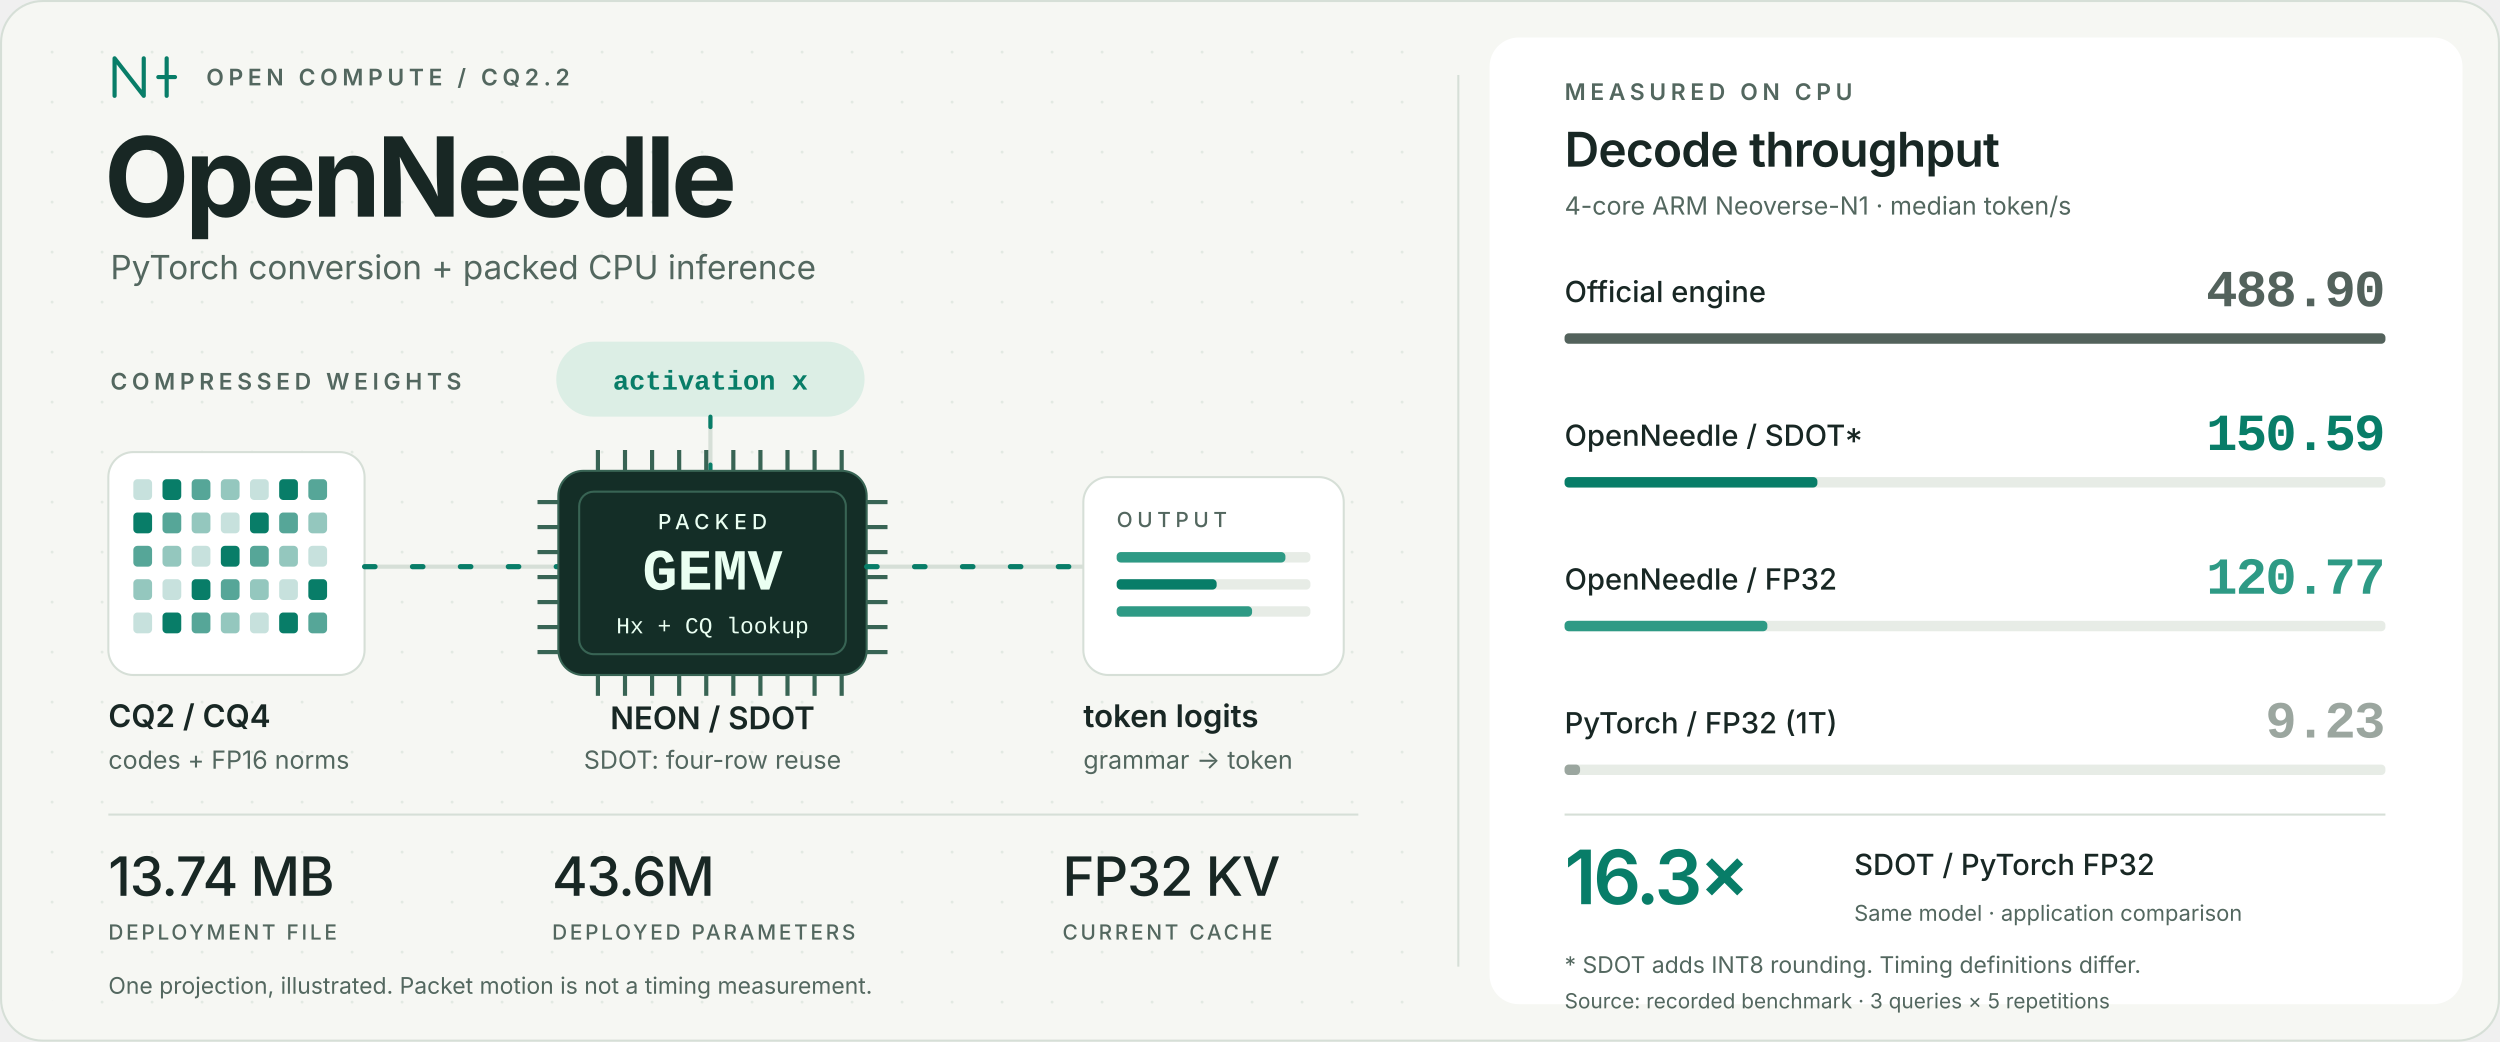
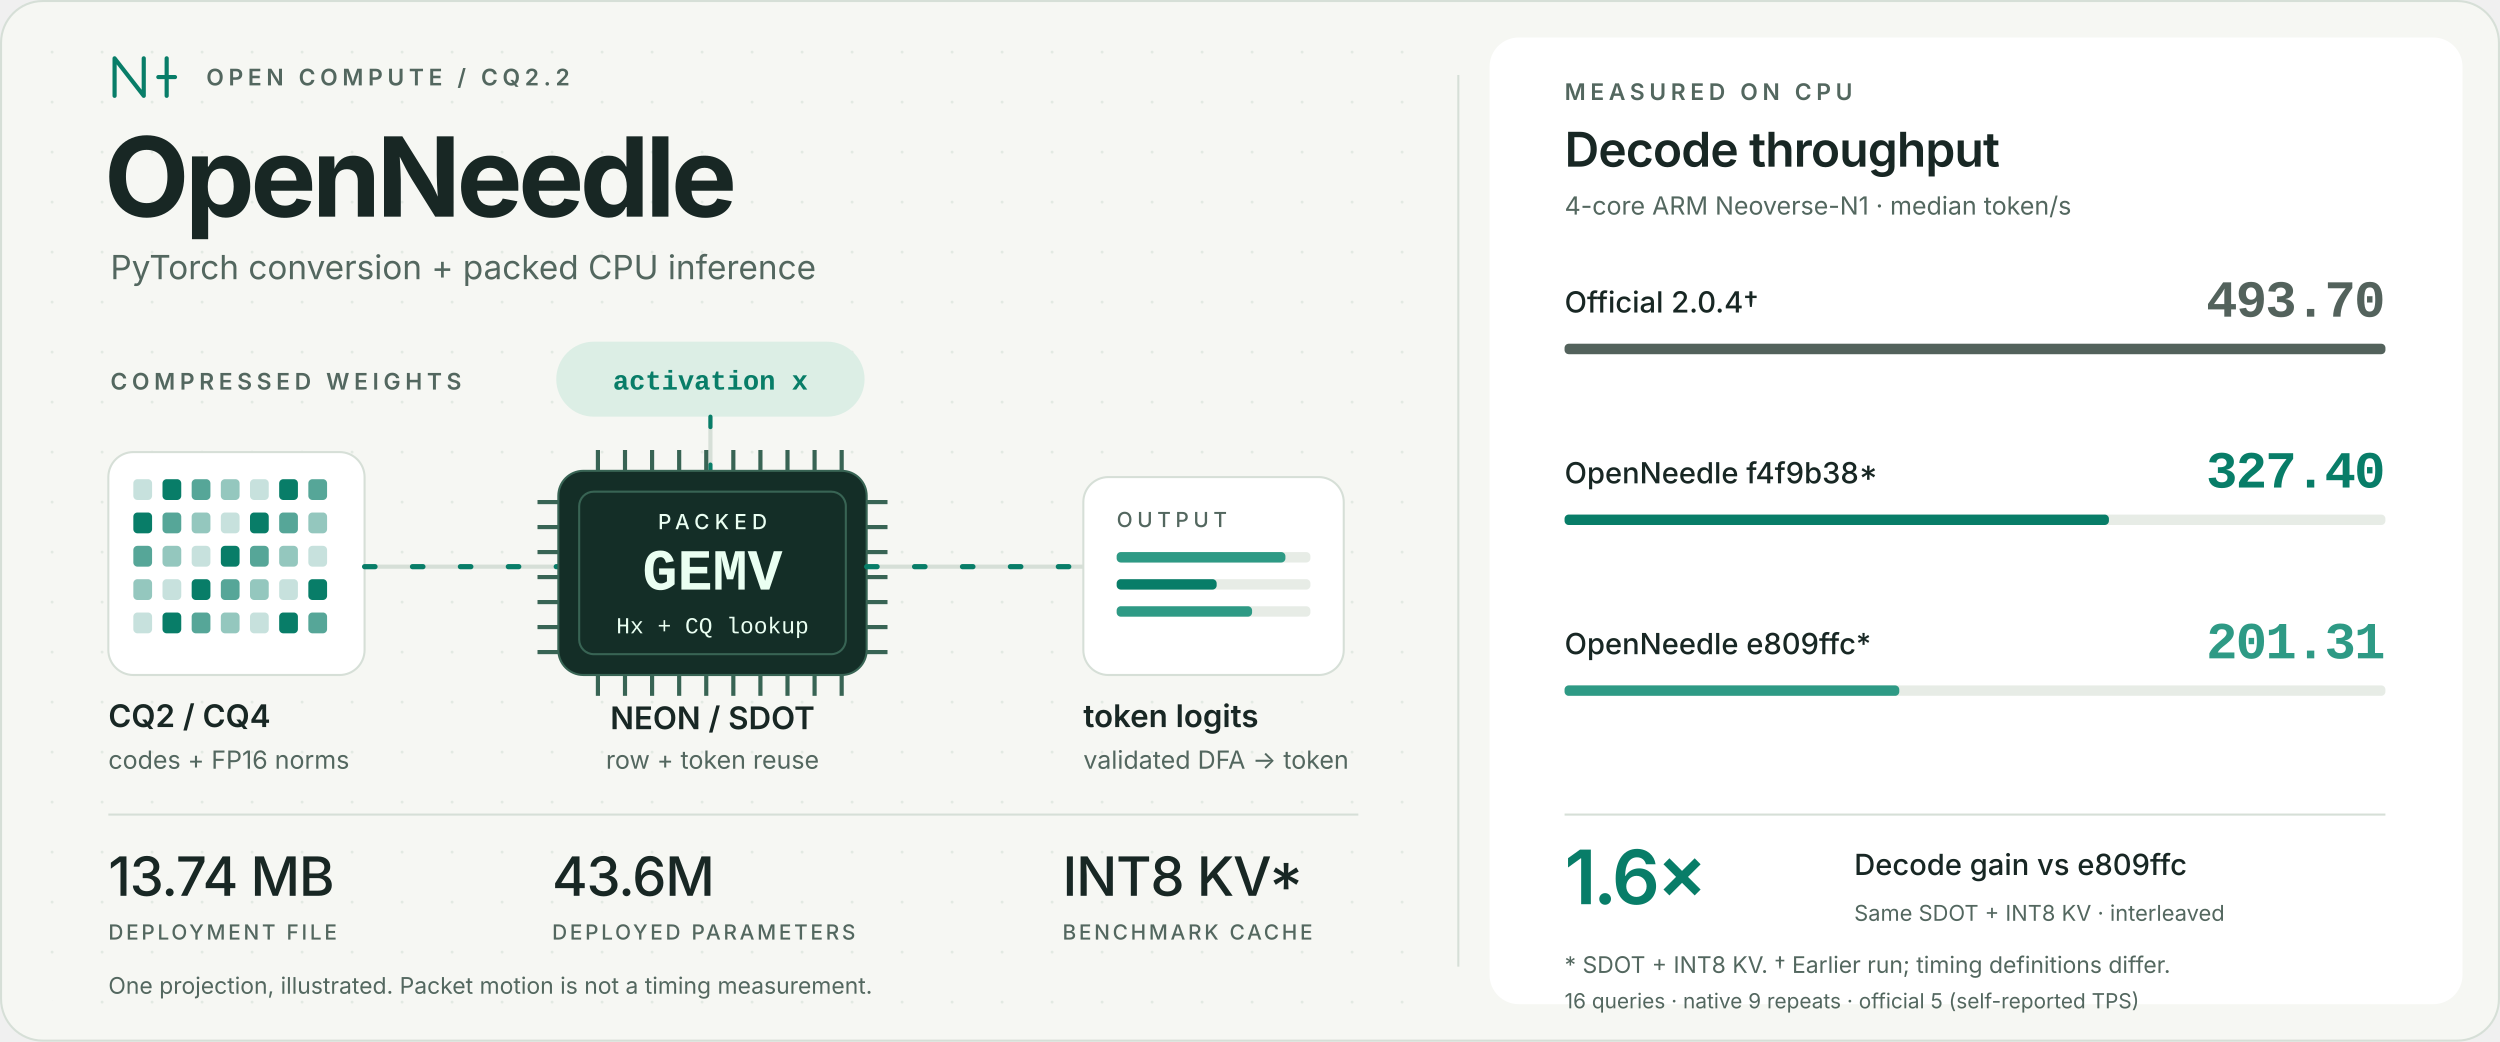
<svg xmlns="http://www.w3.org/2000/svg" width="1200" height="500" viewBox="0 0 1200 500" role="img" aria-labelledby="title desc">
  <style>text{font-family:Inter,"Segoe UI",Arial,sans-serif}.mono{font-family:"SFMono-Regular",Consolas,"Liberation Mono",monospace}.overline{letter-spacing:2.2px}.flow{stroke-dasharray:5 18;stroke-linecap:round;animation:travel 2.6s linear infinite}.phase2{animation-delay:-1.3s}.phase3{animation-duration:1.8s}.spark{animation:shimmer 3.4s ease-in-out infinite}.spark2{animation-delay:-1.7s}@keyframes travel{to{stroke-dashoffset:-92}}@keyframes shimmer{0%,100%{opacity:.38}50%{opacity:1}}@media(prefers-reduced-motion:reduce){.flow,.spark{animation:none!important}.flow{stroke-dasharray:5 18;opacity:.7}}.flow,.spark{animation:none!important}</style>
  <defs>
    <pattern id="grid" width="24" height="24" patternUnits="userSpaceOnUse">
      <circle cx="1" cy="1" r=".7" fill="#c9d8ce" />
    </pattern>
  </defs>
  <rect x="0.5" y="0.5" width="1199" height="499" rx="20" fill="#f6f7f3" stroke="#d6dfd7" />
  <rect x="18" y="18" width="676" height="464" rx="14" fill="url(#grid)" opacity=".42" />
  <rect x="715" y="18" width="467" height="464" rx="14" fill="#ffffff" />
  <path d="M700 36V464" fill="none" stroke="#d6dfd7" stroke-width="1" />
  <path d="M55 46V28L69 46V28M80 28V46M76 37H84" fill="none" stroke="#087d68" stroke-width="2" stroke-linecap="round" stroke-linejoin="round" />
  <text x="99" y="41" fill="#53675f" font-size="11" font-weight="600" class="overline">OPEN COMPUTE / CQ2.2</text>
  <text x="50" y="104" fill="#182724" font-size="53" font-weight="650" letter-spacing="-2">OpenNeedle</text>
  <text x="53" y="134" fill="#53675f" font-size="16" font-weight="400">PyTorch conversion + packed CPU inference</text>
  <text x="53" y="187" fill="#53675f" font-size="11" font-weight="600" class="overline">COMPRESSED WEIGHTS</text>
  <rect x="267" y="164" width="148" height="36" rx="18" fill="#dceee5" />
  <text x="341" y="187" fill="#087d68" font-size="13" font-weight="550" text-anchor="middle" class="mono">activation x</text>
  <path d="M341 200V226" fill="none" stroke="#d6dfd7" stroke-width="2" />
  <path d="M341 200V226" fill="none" stroke="#087d68" stroke-width="2" class="flow phase3" />
  <rect x="52" y="217" width="123" height="107" rx="12" fill="#ffffff" stroke="#d6dfd7" />
  <rect x="64" y="230" width="9" height="10" rx="2" fill="#087d68" opacity="0.23" />
  <rect x="78" y="230" width="9" height="10" rx="2" fill="#087d68" opacity="1" />
  <rect x="92" y="230" width="9" height="10" rx="2" fill="#087d68" opacity="0.68" />
  <rect x="106" y="230" width="9" height="10" rx="2" fill="#087d68" opacity="0.43" />
  <rect x="120" y="230" width="9" height="10" rx="2" fill="#087d68" opacity="0.23" />
  <rect x="134" y="230" width="9" height="10" rx="2" fill="#087d68" opacity="1" />
  <rect x="148" y="230" width="9" height="10" rx="2" fill="#087d68" opacity="0.68" />
  <rect x="64" y="246" width="9" height="10" rx="2" fill="#087d68" opacity="1" />
  <rect x="78" y="246" width="9" height="10" rx="2" fill="#087d68" opacity="0.68" />
  <rect x="92" y="246" width="9" height="10" rx="2" fill="#087d68" opacity="0.43" />
  <rect x="106" y="246" width="9" height="10" rx="2" fill="#087d68" opacity="0.23" />
  <rect x="120" y="246" width="9" height="10" rx="2" fill="#087d68" opacity="1" />
  <rect x="134" y="246" width="9" height="10" rx="2" fill="#087d68" opacity="0.68" />
  <rect x="148" y="246" width="9" height="10" rx="2" fill="#087d68" opacity="0.43" />
  <rect x="64" y="262" width="9" height="10" rx="2" fill="#087d68" opacity="0.68" />
  <rect x="78" y="262" width="9" height="10" rx="2" fill="#087d68" opacity="0.43" />
  <rect x="92" y="262" width="9" height="10" rx="2" fill="#087d68" opacity="0.23" />
  <rect x="106" y="262" width="9" height="10" rx="2" fill="#087d68" opacity="1" />
  <rect x="120" y="262" width="9" height="10" rx="2" fill="#087d68" opacity="0.68" class="spark" />
  <rect x="134" y="262" width="9" height="10" rx="2" fill="#087d68" opacity="0.43" />
  <rect x="148" y="262" width="9" height="10" rx="2" fill="#087d68" opacity="0.23" />
  <rect x="64" y="278" width="9" height="10" rx="2" fill="#087d68" opacity="0.43" />
  <rect x="78" y="278" width="9" height="10" rx="2" fill="#087d68" opacity="0.23" class="spark spark2" />
  <rect x="92" y="278" width="9" height="10" rx="2" fill="#087d68" opacity="1" />
  <rect x="106" y="278" width="9" height="10" rx="2" fill="#087d68" opacity="0.68" />
  <rect x="120" y="278" width="9" height="10" rx="2" fill="#087d68" opacity="0.43" />
  <rect x="134" y="278" width="9" height="10" rx="2" fill="#087d68" opacity="0.23" />
  <rect x="148" y="278" width="9" height="10" rx="2" fill="#087d68" opacity="1" />
  <rect x="64" y="294" width="9" height="10" rx="2" fill="#087d68" opacity="0.23" />
  <rect x="78" y="294" width="9" height="10" rx="2" fill="#087d68" opacity="1" />
  <rect x="92" y="294" width="9" height="10" rx="2" fill="#087d68" opacity="0.68" />
  <rect x="106" y="294" width="9" height="10" rx="2" fill="#087d68" opacity="0.43" />
  <rect x="120" y="294" width="9" height="10" rx="2" fill="#087d68" opacity="0.23" />
  <rect x="134" y="294" width="9" height="10" rx="2" fill="#087d68" opacity="1" />
  <rect x="148" y="294" width="9" height="10" rx="2" fill="#087d68" opacity="0.68" />
  <text x="52" y="349" fill="#182724" font-size="15" font-weight="600">CQ2 / CQ4</text>
  <text x="52" y="369" fill="#53675f" font-size="12" font-weight="400">codes + FP16 norms</text>
  <path d="M175 272H268" fill="none" stroke="#d6dfd7" stroke-width="2" />
  <path d="M175 272H268" fill="none" stroke="#087d68" stroke-width="2.5" class="flow" />
  <path d="M258 241H268M416 241H426" fill="none" stroke="#386454" stroke-width="2" />
  <path d="M258 253H268M416 253H426" fill="none" stroke="#386454" stroke-width="2" />
  <path d="M258 265H268M416 265H426" fill="none" stroke="#386454" stroke-width="2" />
  <path d="M258 277H268M416 277H426" fill="none" stroke="#386454" stroke-width="2" />
  <path d="M258 289H268M416 289H426" fill="none" stroke="#386454" stroke-width="2" />
  <path d="M258 301H268M416 301H426" fill="none" stroke="#386454" stroke-width="2" />
  <path d="M258 313H268M416 313H426" fill="none" stroke="#386454" stroke-width="2" />
  <path d="M287 216V226M287 324V334" fill="none" stroke="#386454" stroke-width="2" />
  <path d="M300 216V226M300 324V334" fill="none" stroke="#386454" stroke-width="2" />
  <path d="M313 216V226M313 324V334" fill="none" stroke="#386454" stroke-width="2" />
  <path d="M326 216V226M326 324V334" fill="none" stroke="#386454" stroke-width="2" />
  <path d="M339 216V226M339 324V334" fill="none" stroke="#386454" stroke-width="2" />
  <path d="M352 216V226M352 324V334" fill="none" stroke="#386454" stroke-width="2" />
  <path d="M365 216V226M365 324V334" fill="none" stroke="#386454" stroke-width="2" />
  <path d="M378 216V226M378 324V334" fill="none" stroke="#386454" stroke-width="2" />
  <path d="M391 216V226M391 324V334" fill="none" stroke="#386454" stroke-width="2" />
  <path d="M404 216V226M404 324V334" fill="none" stroke="#386454" stroke-width="2" />
  <rect x="268" y="226" width="148" height="98" rx="12" fill="#142e27" stroke="#386454" />
  <rect x="278" y="236" width="128" height="78" rx="7" fill="none" stroke="#386454" />
  <text x="342" y="254" fill="#eafff2" font-size="10" font-weight="500" text-anchor="middle" letter-spacing="2.5">PACKED</text>
  <text x="342" y="283" fill="#eafff2" font-size="28" font-weight="600" text-anchor="middle" class="mono">GEMV</text>
  <text x="342" y="304" fill="#eafff2" font-size="11" font-weight="400" text-anchor="middle" class="mono">Hx + CQ lookup</text>
  <text x="342" y="350" fill="#182724" font-size="15" font-weight="600" text-anchor="middle">NEON / SDOT</text>
-   <text x="342" y="369" fill="#53675f" font-size="12" font-weight="400" text-anchor="middle">SDOT: four-row reuse</text>
+   <text x="342" y="369" fill="#53675f" font-size="12" font-weight="400" text-anchor="middle">row + token reuse</text>
  <path d="M416 272H520" fill="none" stroke="#d6dfd7" stroke-width="2" />
  <path d="M416 272H520" fill="none" stroke="#087d68" stroke-width="2.5" class="flow phase2" />
  <rect x="520" y="229" width="125" height="95" rx="12" fill="#ffffff" stroke="#d6dfd7" />
  <text x="536" y="253" fill="#53675f" font-size="10" font-weight="500" class="overline">OUTPUT</text>
  <rect x="536" y="265" width="93" height="5" rx="2" fill="#e7ece6" />
  <rect x="536" y="265" width="81" height="5" rx="2" fill="#2e9a85" />
  <rect x="536" y="278" width="93" height="5" rx="2" fill="#e7ece6" />
  <rect x="536" y="278" width="48" height="5" rx="2" fill="#087d68" />
  <rect x="536" y="291" width="93" height="5" rx="2" fill="#e7ece6" />
  <rect x="536" y="291" width="65" height="5" rx="2" fill="#2e9a85" />
  <text x="520" y="349" fill="#182724" font-size="15" font-weight="600">token logits</text>
-   <text x="520" y="369" fill="#53675f" font-size="12" font-weight="400">grammar → token</text>
+   <text x="520" y="369" fill="#53675f" font-size="12" font-weight="400">validated DFA → token</text>
  <path d="M52 391H652" fill="none" stroke="#d6dfd7" stroke-width="1" />
  <text x="52" y="430" fill="#182724" font-size="26" font-weight="550" letter-spacing="-.5">13.74 MB</text>
  <text x="52" y="451" fill="#53675f" font-size="10" font-weight="500" letter-spacing="1.3">DEPLOYMENT FILE</text>
  <text x="265" y="430" fill="#182724" font-size="26" font-weight="550" letter-spacing="-.5">43.6M</text>
  <text x="265" y="451" fill="#53675f" font-size="10" font-weight="500" letter-spacing="1.3">DEPLOYED PARAMETERS</text>
-   <text x="510" y="430" fill="#182724" font-size="26" font-weight="550" letter-spacing="-.5">FP32 KV</text>
-   <text x="510" y="451" fill="#53675f" font-size="10" font-weight="500" letter-spacing="1.3">CURRENT CACHE</text>
+   <text x="510" y="430" fill="#182724" font-size="26" font-weight="550" letter-spacing="-.5">INT8 KV*</text>
+   <text x="510" y="451" fill="#53675f" font-size="10" font-weight="500" letter-spacing="1.3">BENCHMARK CACHE</text>
  <text x="52" y="477" fill="#53675f" font-size="11" font-weight="400">One projection, illustrated. Packet motion is not a timing measurement.</text>
  <text x="751" y="48" fill="#53675f" font-size="11" font-weight="600" class="overline">MEASURED ON CPU</text>
  <text x="751" y="80" fill="#182724" font-size="23" font-weight="600" letter-spacing="-.4">Decode throughput</text>
  <text x="751" y="103" fill="#53675f" font-size="12" font-weight="400">4-core ARM Neoverse-N1 · median token/s</text>
-   <text x="751" y="145" fill="#182724" font-size="14" font-weight="550">Official engine</text>
-   <text x="1145" y="147" fill="#53625c" font-size="25" font-weight="600" text-anchor="end" class="mono" letter-spacing="-.8">488.90</text>
-   <rect x="751" y="160" width="394" height="5" rx="2" fill="#e7ece6" />
-   <rect x="751" y="160" width="394.0" height="5" rx="2" fill="#53625c" data-backend="official" data-value="488.9" />
-   <text x="751" y="214" fill="#182724" font-size="14" font-weight="550">OpenNeedle / SDOT*</text>
-   <text x="1145" y="216" fill="#087d68" font-size="25" font-weight="600" text-anchor="end" class="mono" letter-spacing="-.8">150.59</text>
-   <rect x="751" y="229" width="394" height="5" rx="2" fill="#e7ece6" />
-   <rect x="751" y="229" width="121.356" height="5" rx="2" fill="#087d68" data-backend="native_sdot" data-value="150.586353144" />
-   <text x="751" y="283" fill="#182724" font-size="14" font-weight="550">OpenNeedle / FP32</text>
-   <text x="1145" y="285" fill="#2e9a85" font-size="25" font-weight="600" text-anchor="end" class="mono" letter-spacing="-.8">120.77</text>
-   <rect x="751" y="298" width="394" height="5" rx="2" fill="#e7ece6" />
-   <rect x="751" y="298" width="97.331" height="5" rx="2" fill="#2e9a85" data-backend="native_fp32" data-value="120.774994056" />
-   <text x="751" y="352" fill="#182724" font-size="14" font-weight="550">PyTorch / FP32 (1T)</text>
-   <text x="1145" y="354" fill="#9ba69f" font-size="25" font-weight="600" text-anchor="end" class="mono" letter-spacing="-.8">9.23</text>
-   <rect x="751" y="367" width="394" height="5" rx="2" fill="#e7ece6" />
-   <rect x="751" y="367" width="7.442" height="5" rx="2" fill="#9ba69f" data-backend="pytorch_t1" data-value="9.23435112477" />
+   <text x="751" y="150" fill="#182724" font-size="14" font-weight="550">Official 2.0.4†</text>
+   <text x="1145" y="152" fill="#53625c" font-size="25" font-weight="600" text-anchor="end" class="mono" letter-spacing="-.8">493.70</text>
+   <rect x="751" y="165" width="394" height="5" rx="2" fill="#e7ece6" />
+   <rect x="751" y="165" width="394.0" height="5" rx="2" fill="#53625c" data-backend="official" data-value="493.7" />
+   <text x="751" y="232" fill="#182724" font-size="14" font-weight="550">OpenNeedle f4f9b38*</text>
+   <text x="1145" y="234" fill="#087d68" font-size="25" font-weight="600" text-anchor="end" class="mono" letter-spacing="-.8">327.40</text>
+   <rect x="751" y="247" width="394" height="5" rx="2" fill="#e7ece6" />
+   <rect x="751" y="247" width="261.281" height="5" rx="2" fill="#087d68" data-backend="optimized" data-value="327.397228376" />
+   <text x="751" y="314" fill="#182724" font-size="14" font-weight="550">OpenNeedle e809ffc*</text>
+   <text x="1145" y="316" fill="#2e9a85" font-size="25" font-weight="600" text-anchor="end" class="mono" letter-spacing="-.8">201.31</text>
+   <rect x="751" y="329" width="394" height="5" rx="2" fill="#e7ece6" />
+   <rect x="751" y="329" width="160.654" height="5" rx="2" fill="#2e9a85" data-backend="baseline" data-value="201.306805846" />
  <path d="M751 391H1145" fill="none" stroke="#d6dfd7" stroke-width="1" />
-   <text x="751" y="434" fill="#087d68" font-size="36" font-weight="600" letter-spacing="-1.5">16.3×</text>
-   <text x="890" y="420" fill="#182724" font-size="14" font-weight="500">SDOT / PyTorch FP32</text>
-   <text x="890" y="442" fill="#53675f" font-size="10.5" font-weight="400">Same model · application comparison</text>
-   <text x="751" y="467" fill="#53675f" font-size="11" font-weight="400">* SDOT adds INT8 rounding. Timing definitions differ.</text>
-   <text x="751" y="484" fill="#53675f" font-size="10" font-weight="400">Source: recorded benchmark · 3 queries × 5 repetitions</text>
+   <text x="751" y="434" fill="#087d68" font-size="36" font-weight="600" letter-spacing="-1.5">1.6×</text>
+   <text x="890" y="420" fill="#182724" font-size="14" font-weight="500">Decode gain vs e809ffc</text>
+   <text x="890" y="442" fill="#53675f" font-size="10.5" font-weight="400">Same SDOT + INT8 KV · interleaved</text>
+   <text x="751" y="467" fill="#53675f" font-size="11" font-weight="400">* SDOT + INT8 KV. † Earlier run; timing definitions differ.</text>
+   <text x="751" y="484" fill="#53675f" font-size="10" font-weight="400">16 queries · native 9 repeats · official 5 (self-reported TPS)</text>
</svg>
